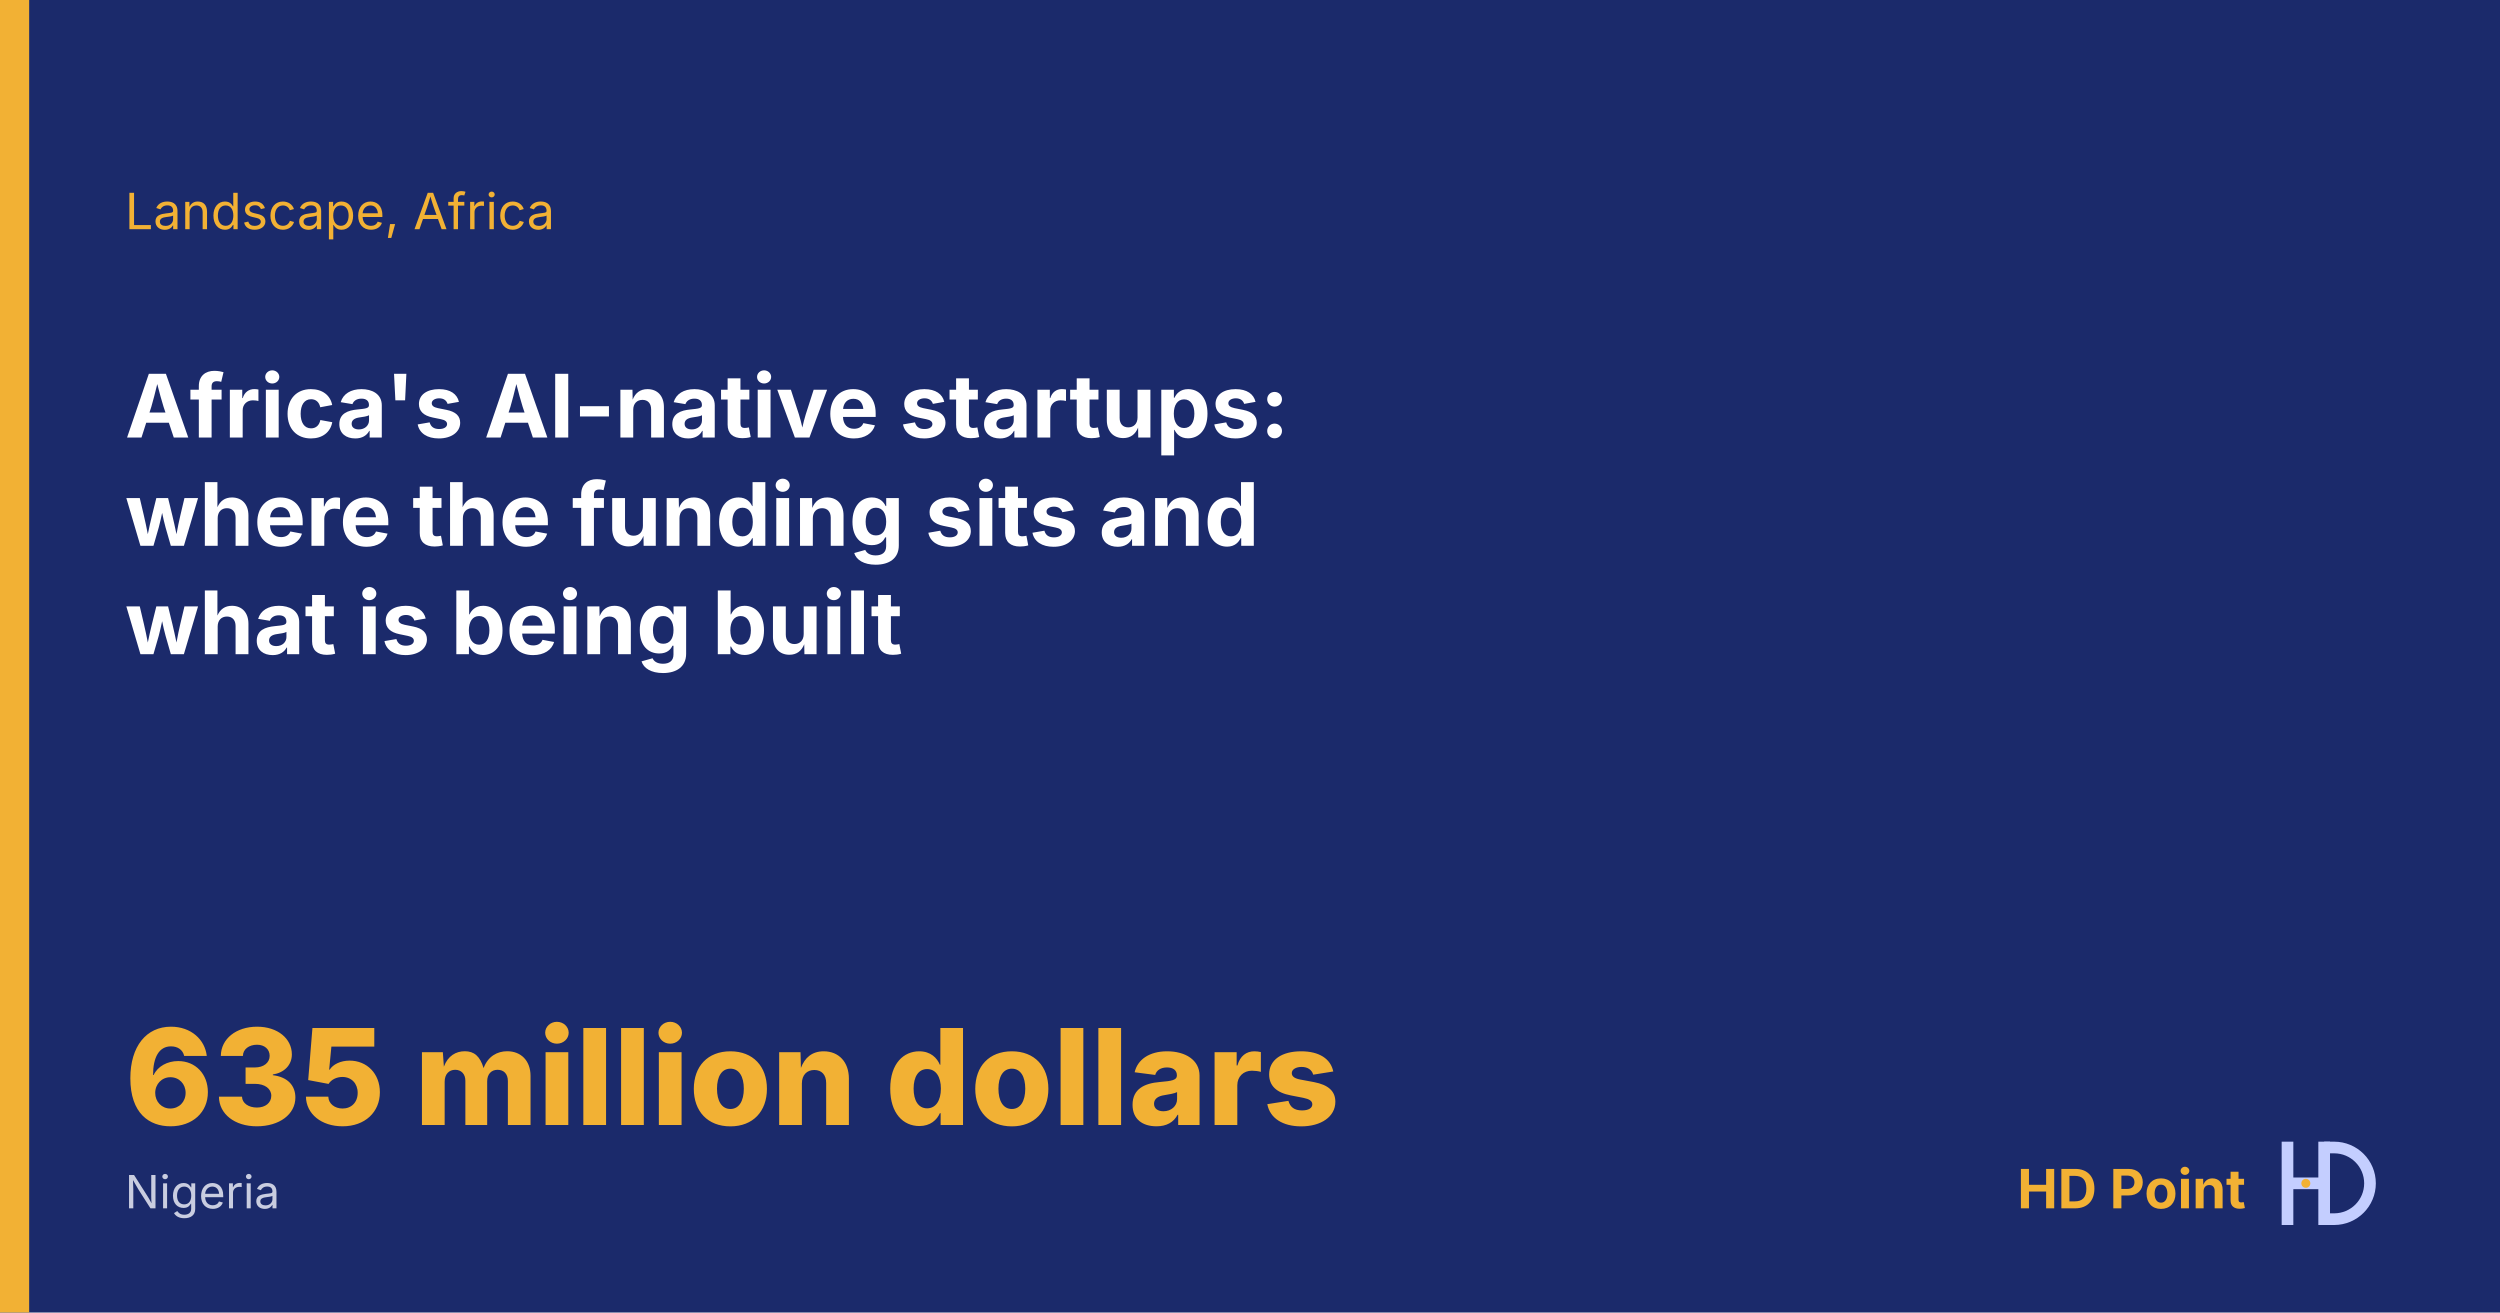
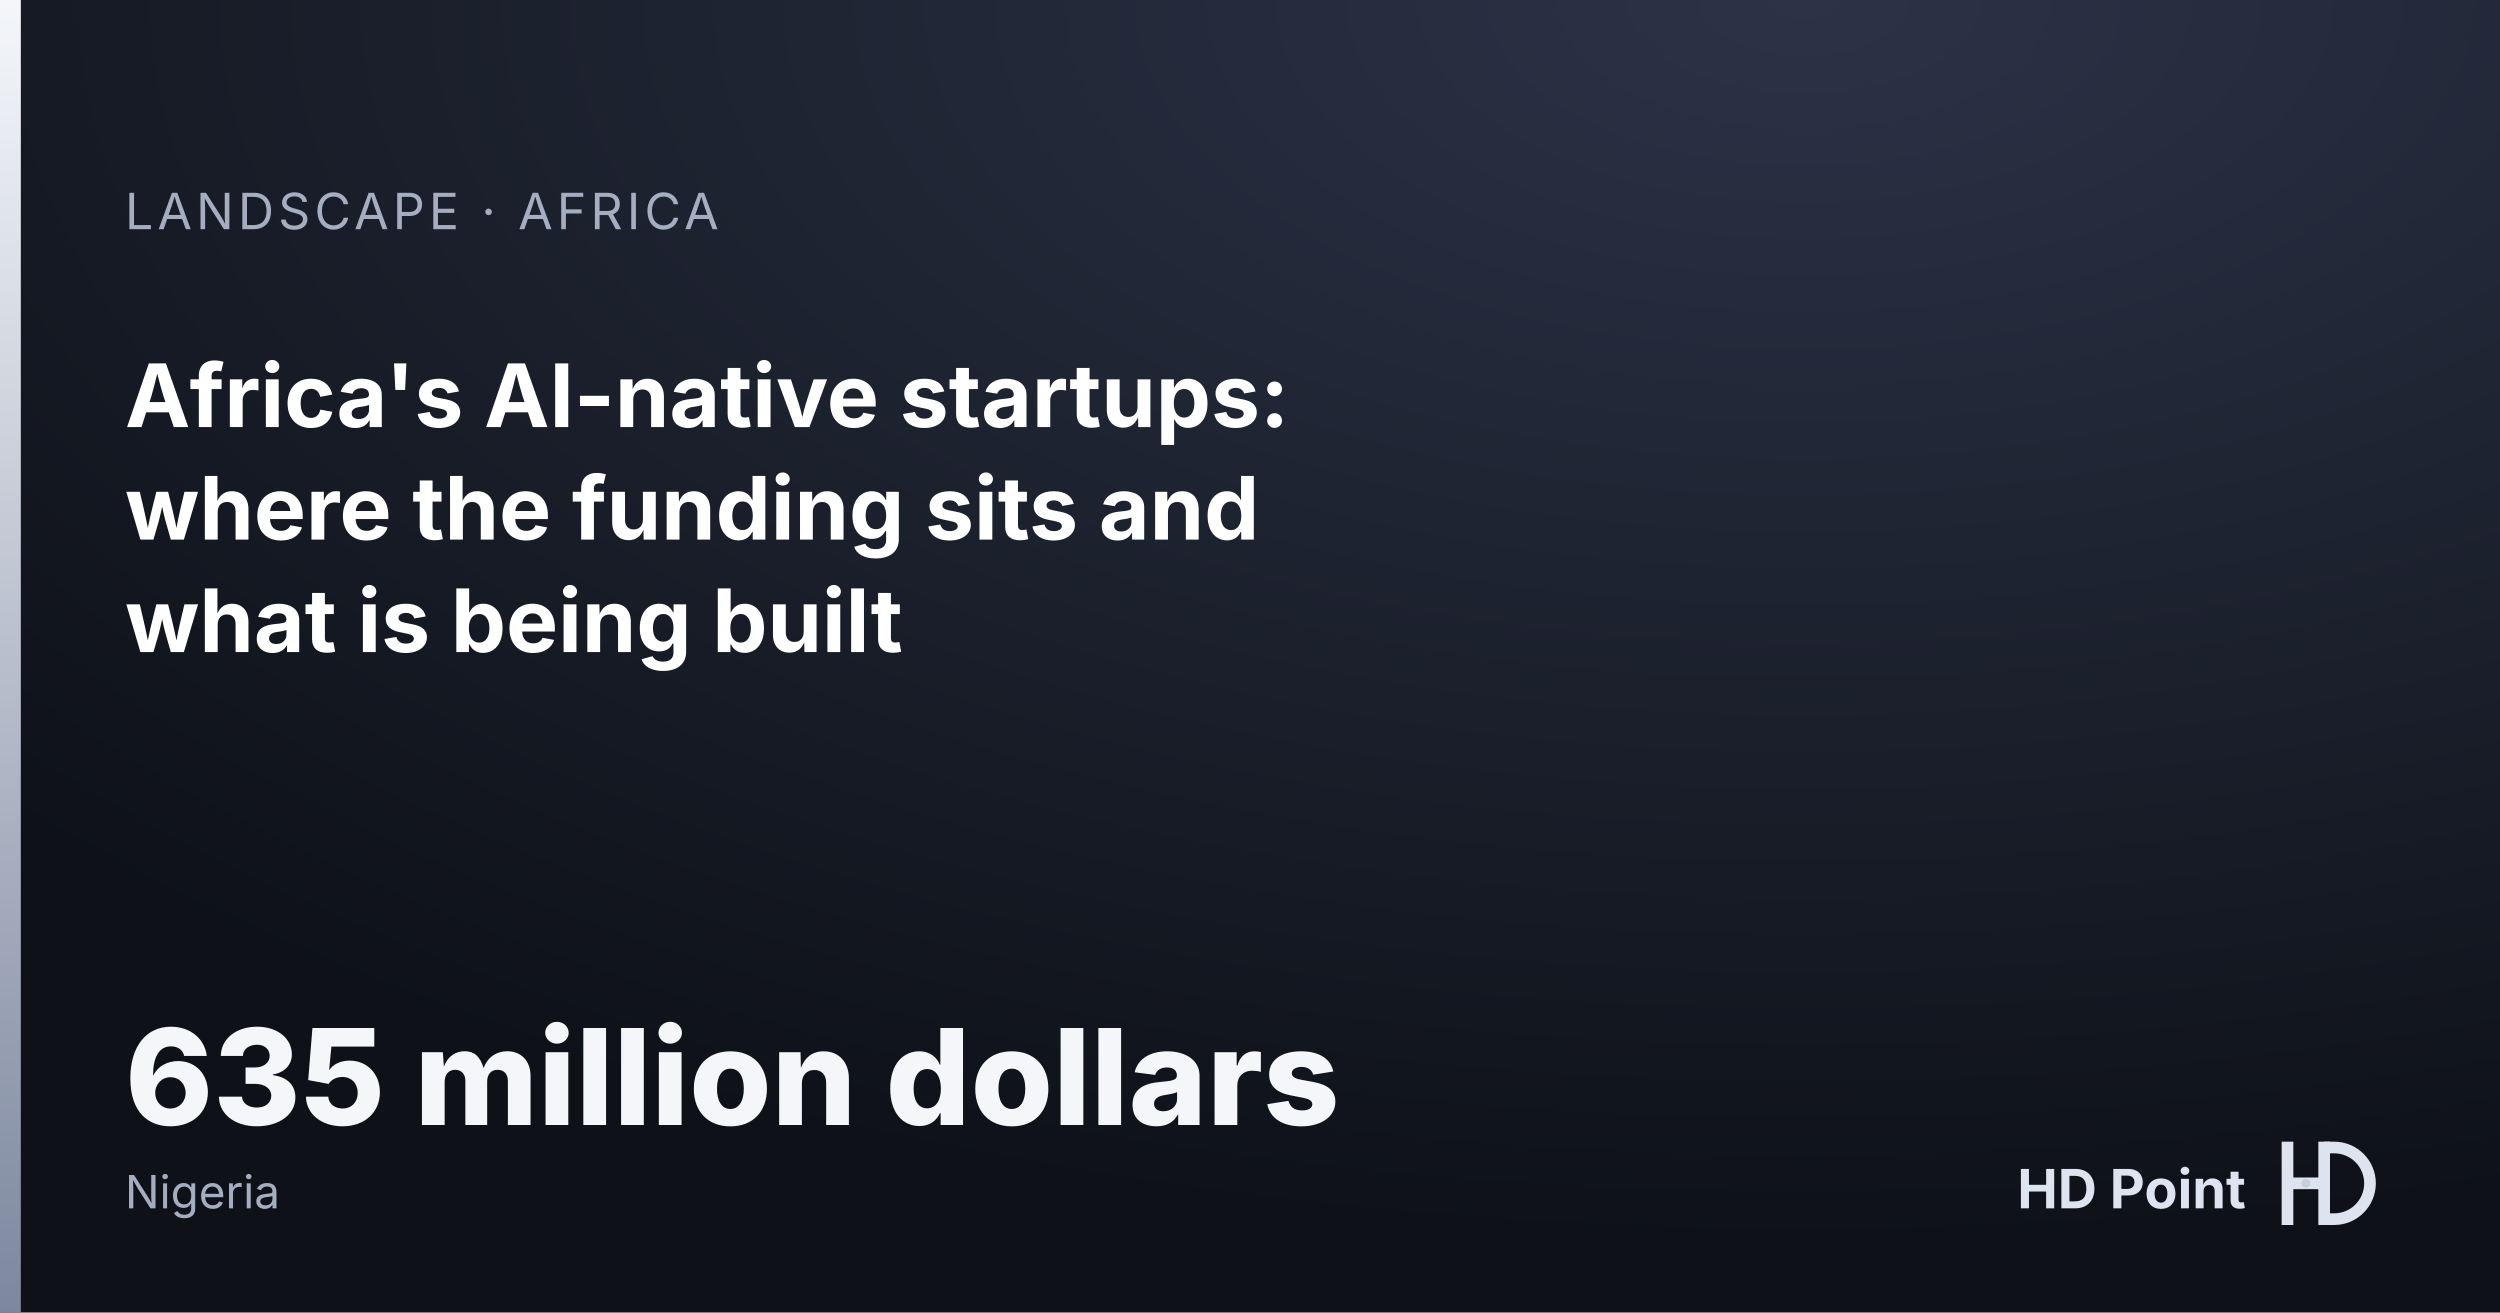
<svg xmlns="http://www.w3.org/2000/svg" viewBox="0 0 1200 630" font-family="Inter,Arial,sans-serif">
-   <rect width="1200" height="630" fill="#1B2A6B" />
-   <rect width="14" height="630" fill="#F2B134" />
-   <text x="60" y="110" font-size="24" fill="#F2B134">Landscape, Africa</text>
-   <text x="60" y="210" font-size="42" font-weight="700" fill="#fff">Africa's AI-native startups:</text>
-   <text x="60" y="262" font-size="42" font-weight="700" fill="#fff">where the funding sits and</text>
-   <text x="60" y="314" font-size="42" font-weight="700" fill="#fff">what is being built</text>
-   <text x="60" y="540" font-size="64" font-weight="800" fill="#F2B134">635 million dollars</text>
-   <text x="60" y="580" font-size="22" fill="#C9CDE0">Nigeria</text>
-   <text x="1078" y="580" font-size="26" font-weight="700" fill="#F2B134" text-anchor="end">HD Point</text>
+   <defs>
+     <radialGradient id="hb" cx="72%" cy="0%" r="95%">
+       <stop offset="0" stop-color="#2C3347" />
+       <stop offset="1" stop-color="#0E1118" />
+     </radialGradient>
+     <linearGradient id="hc" x1="0" y1="0" x2="0" y2="1">
+       <stop offset="0" stop-color="#F4F6FA" />
+       <stop offset="1" stop-color="#7D889F" />
+     </linearGradient>
+   </defs>
+   <rect width="1200" height="630" fill="url(#hb)" />
+   <rect width="10" height="630" fill="url(#hc)" />
+   <text x="60" y="110" font-size="24" fill="#A5AEC0" letter-spacing="2">LANDSCAPE  ·  AFRICA</text>
+   <text x="60" y="205" font-size="42" font-weight="700" fill="#fff">Africa's AI-native startups:</text>
+   <text x="60" y="259" font-size="42" font-weight="700" fill="#fff">where the funding sits and</text>
+   <text x="60" y="313" font-size="42" font-weight="700" fill="#fff">what is being built</text>
+   <text x="60" y="540" font-size="64" font-weight="800" fill="#F4F6FA">635 million dollars</text>
+   <text x="60" y="580" font-size="22" fill="#A5AEC0">Nigeria</text>
+   <text x="1078" y="580" font-size="26" font-weight="700" fill="#DDE3EF" text-anchor="end">HD Point</text>
  <g transform="translate(1094 548) scale(0.4)">
-     <g fill="none" stroke="#C4CEFF" stroke-width="14">
+     <g fill="none" stroke="#DDE3EF" stroke-width="14">
      <path d="M10 0V100" />
      <path d="M54 0V100" />
      <path d="M54 7H66A43 43 0 0 1 66 93H54" />
      <path d="M10 50H54" />
    </g>
-     <circle cx="32" cy="50" r="5.4" fill="#F2B134" />
+     <circle cx="32" cy="50" r="5.4" fill="#C7CFDD" />
  </g>
</svg>
